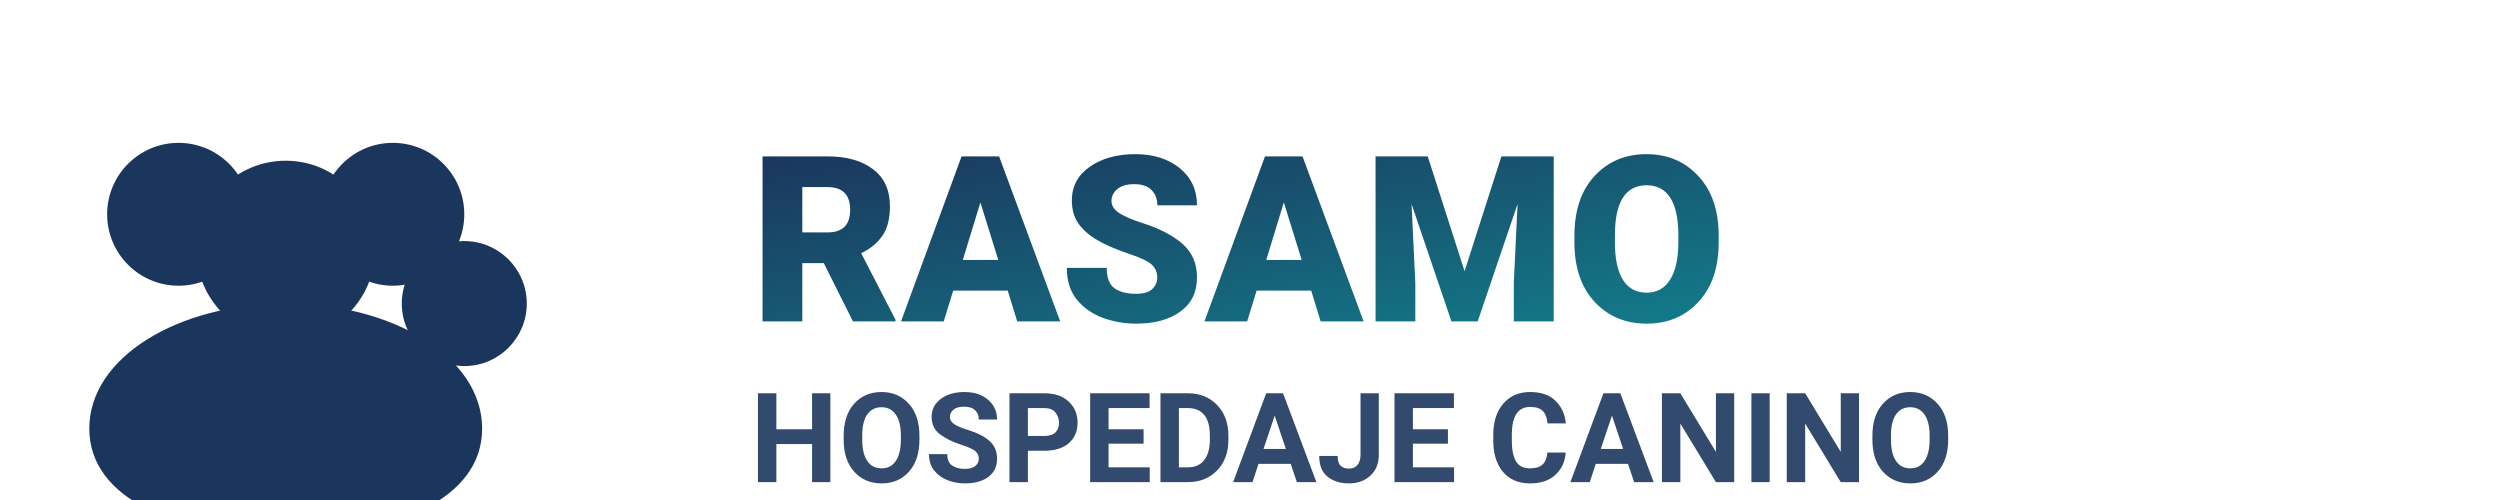
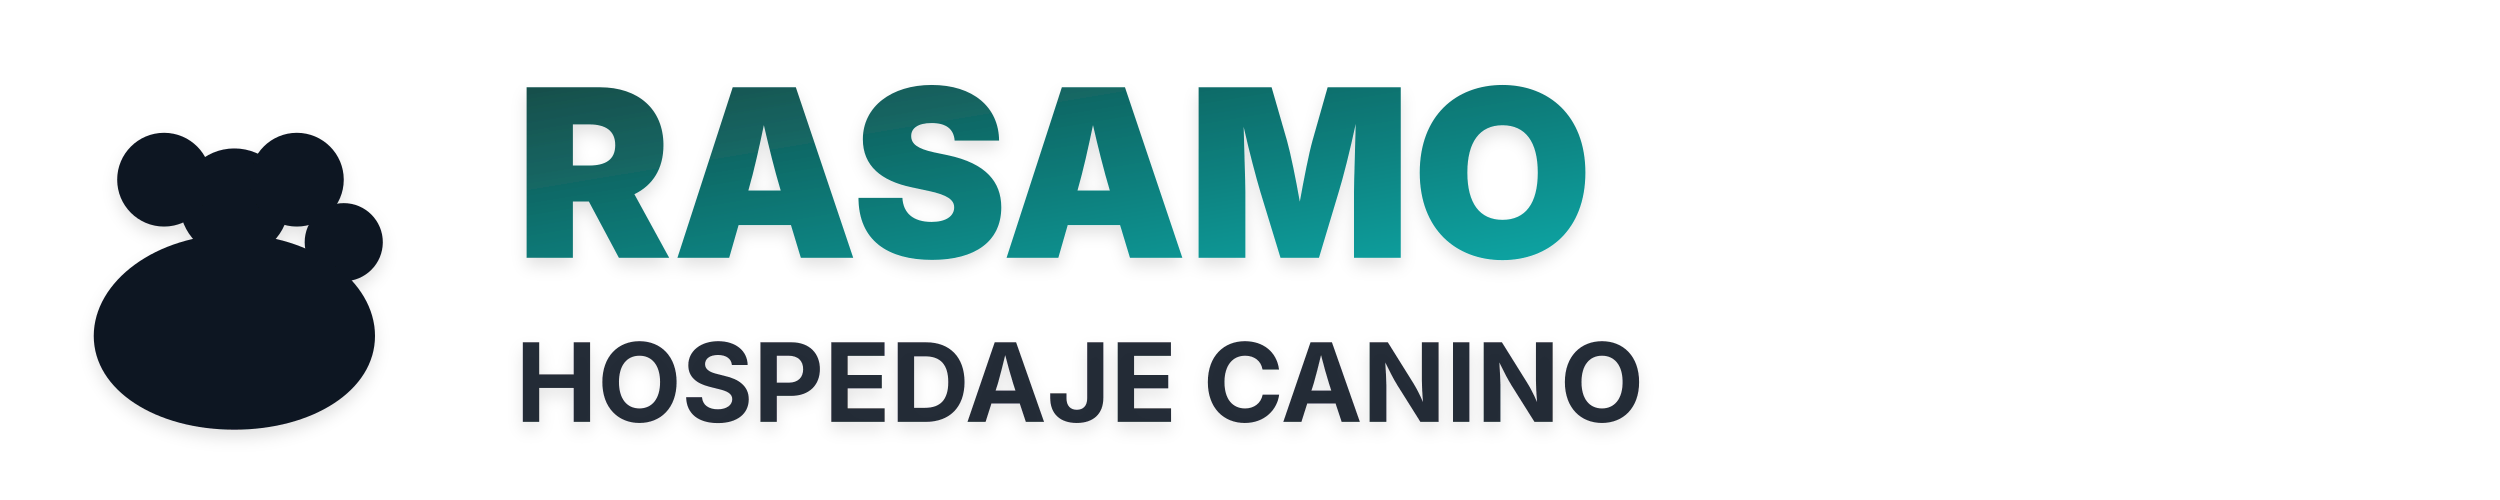
- <svg xmlns="http://www.w3.org/2000/svg" width="280" height="56" viewBox="0 0 280 56" role="img" aria-label="RASAMO Hospedaje Canino">
+ <svg xmlns="http://www.w3.org/2000/svg" width="320" height="64" viewBox="0 0 320 64" role="img" aria-label="RASAMO Hospedaje Canino">
  <defs>
-     <linearGradient id="brand" x1="0" y1="0" x2="1" y2="1">
-       <stop offset="0%" stop-color="#1b365d" />
-       <stop offset="100%" stop-color="#127c8a" />
+     <linearGradient id="g" x1="0" y1="0" x2="1" y2="1">
+       <stop offset="0%" stop-color="#134e4a" />
+       <stop offset="100%" stop-color="#0ea5a4" />
    </linearGradient>
+     <filter id="s" x="-10%" y="-10%" width="120%" height="120%">
+       <feDropShadow dx="0" dy="1" stdDeviation="1" flood-color="#0b1220" flood-opacity=".12" />
+     </filter>
  </defs>
-   <rect width="280" height="56" fill="none" />
-   <g transform="translate(8,8)">
-     <g transform="translate(0,0)">
-       <circle cx="24" cy="20" r="10" fill="#1b365d" />
-       <circle cx="12" cy="16" r="8" fill="#1b365d" />
-       <circle cx="36" cy="16" r="8" fill="#1b365d" />
-       <circle cx="44" cy="26" r="7" fill="#1b365d" />
-       <path d="M24 26c12 0 22 6 22 14s-10 12-22 12-22-4-22-12 10-14 22-14z" fill="#1b365d" />
+   <g transform="translate(8,8)" filter="url(#s)">
+     <g fill="#0b1220">
+       <circle cx="22" cy="18" r="7" />
+       <circle cx="13" cy="15" r="6" />
+       <circle cx="30" cy="15" r="6" />
+       <circle cx="36" cy="23" r="5" />
+       <path d="M22 22c10 0 18 6 18 13s-8 12-18 12-18-5-18-12 8-13 18-13z" fill="#0b1220" />
    </g>
-     <text x="76" y="28" font-family="system-ui, -apple-system, Segoe UI, Roboto, Ubuntu, Cantarell, Noto Sans, Arial, sans-serif" font-size="26" font-weight="800" fill="url(#brand)">
-       RASAMO
-     </text>
-     <text x="76" y="46" font-family="system-ui, -apple-system, Segoe UI, Roboto, Ubuntu, Cantarell, Noto Sans, Arial, sans-serif" font-size="14" font-weight="600" fill="#1b365d" opacity="0.9">
-       HOSPEDAJE CANINO
-     </text>
+     <g transform="translate(56,0)">
+       <text x="2" y="25" font-family="Inter, ui-sans-serif, system-ui, -apple-system, Segoe UI, Roboto, Arial" font-size="30" font-weight="900" fill="url(#g)">RASAMO</text>
+       <text x="2" y="46" font-family="Inter, ui-sans-serif, system-ui, -apple-system, Segoe UI, Roboto, Arial" font-size="14" font-weight="700" fill="#0b1220" opacity=".9">HOSPEDAJE CANINO</text>
+     </g>
  </g>
</svg>
